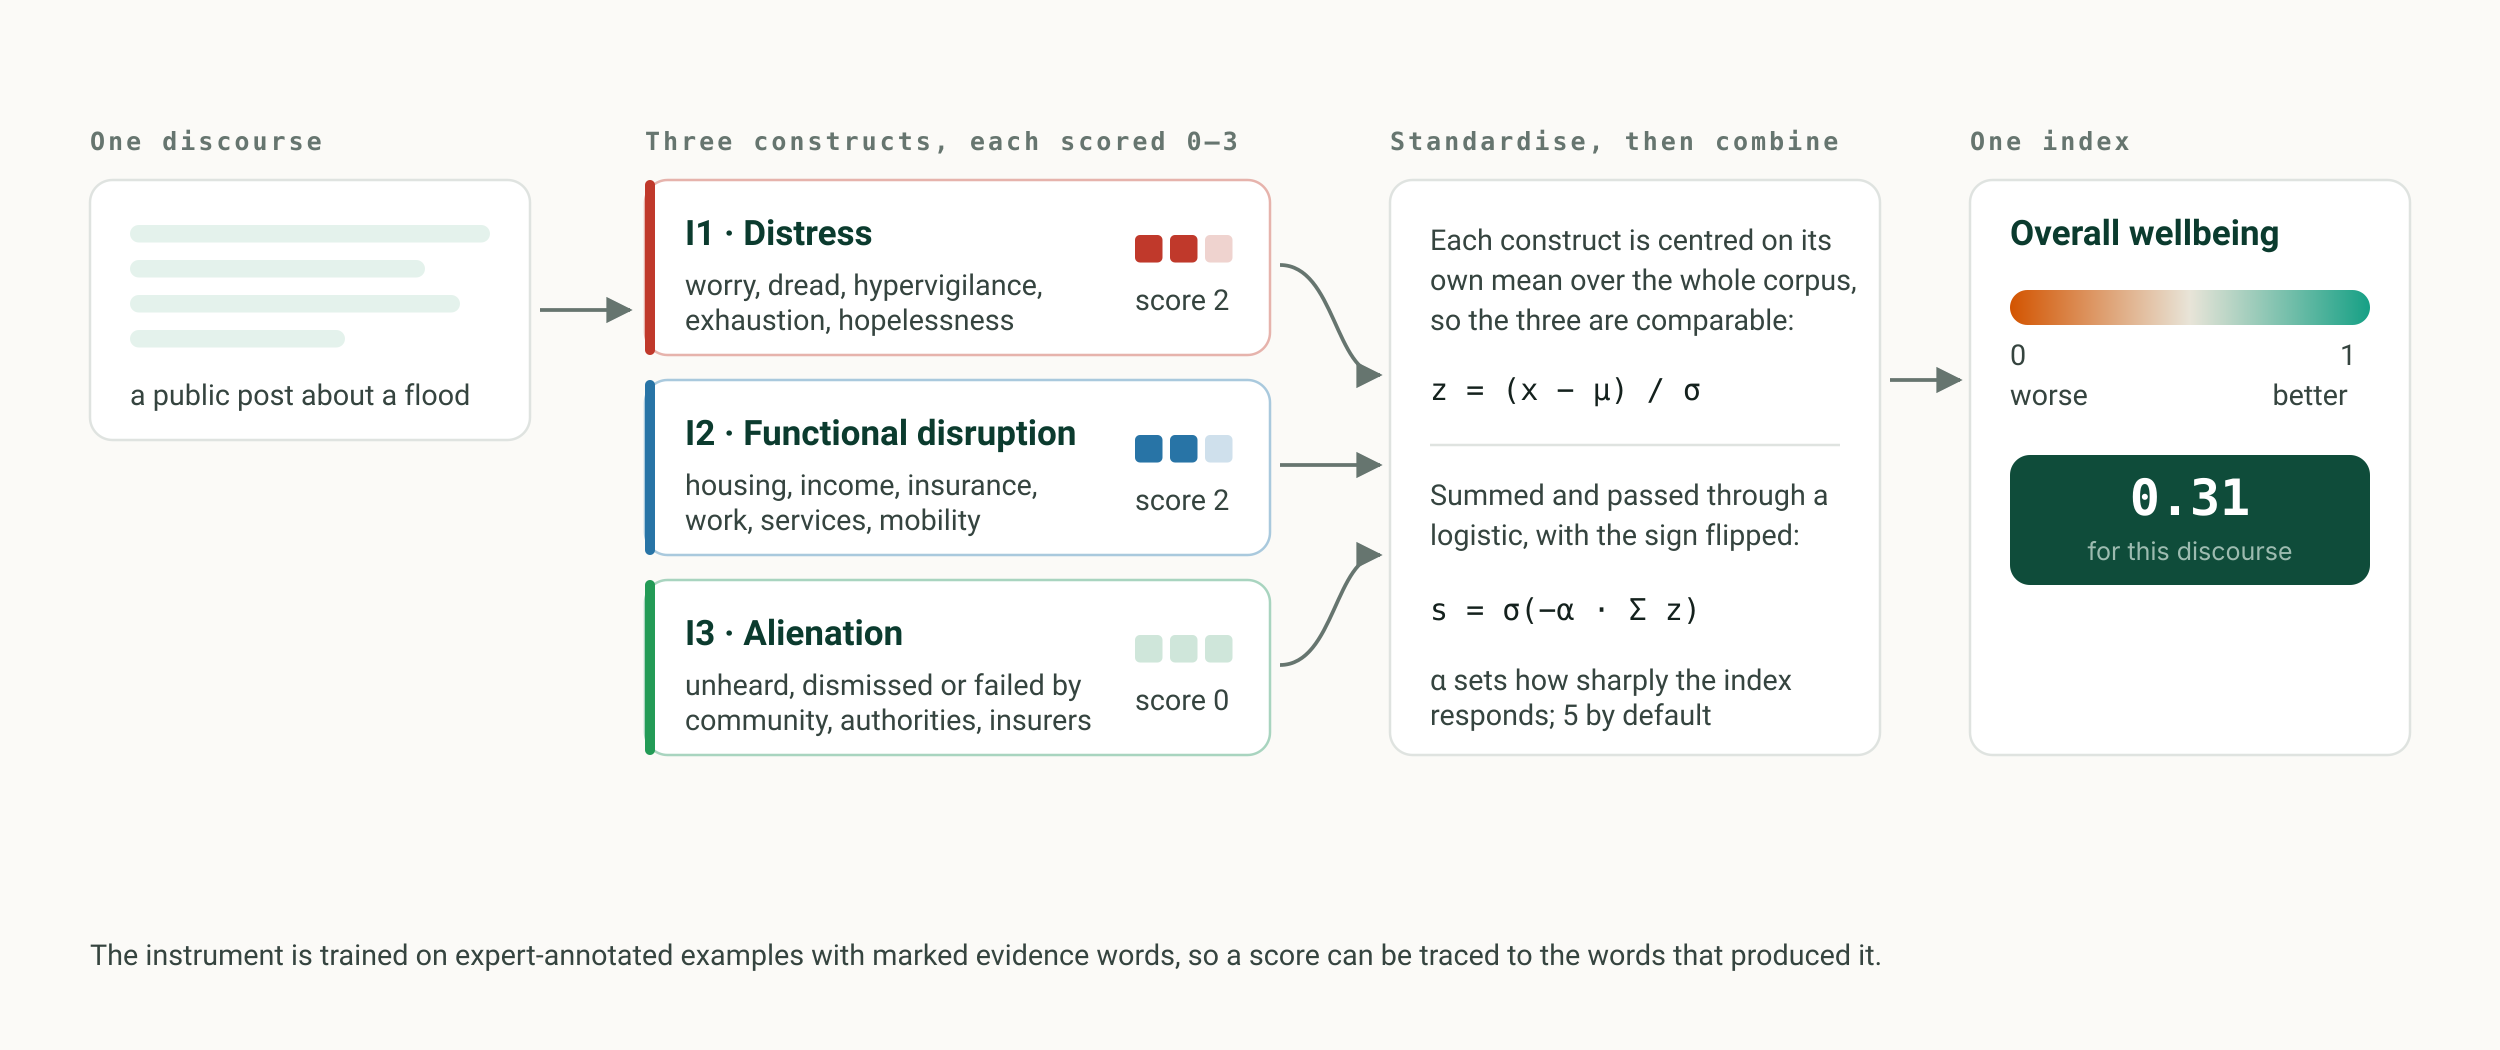
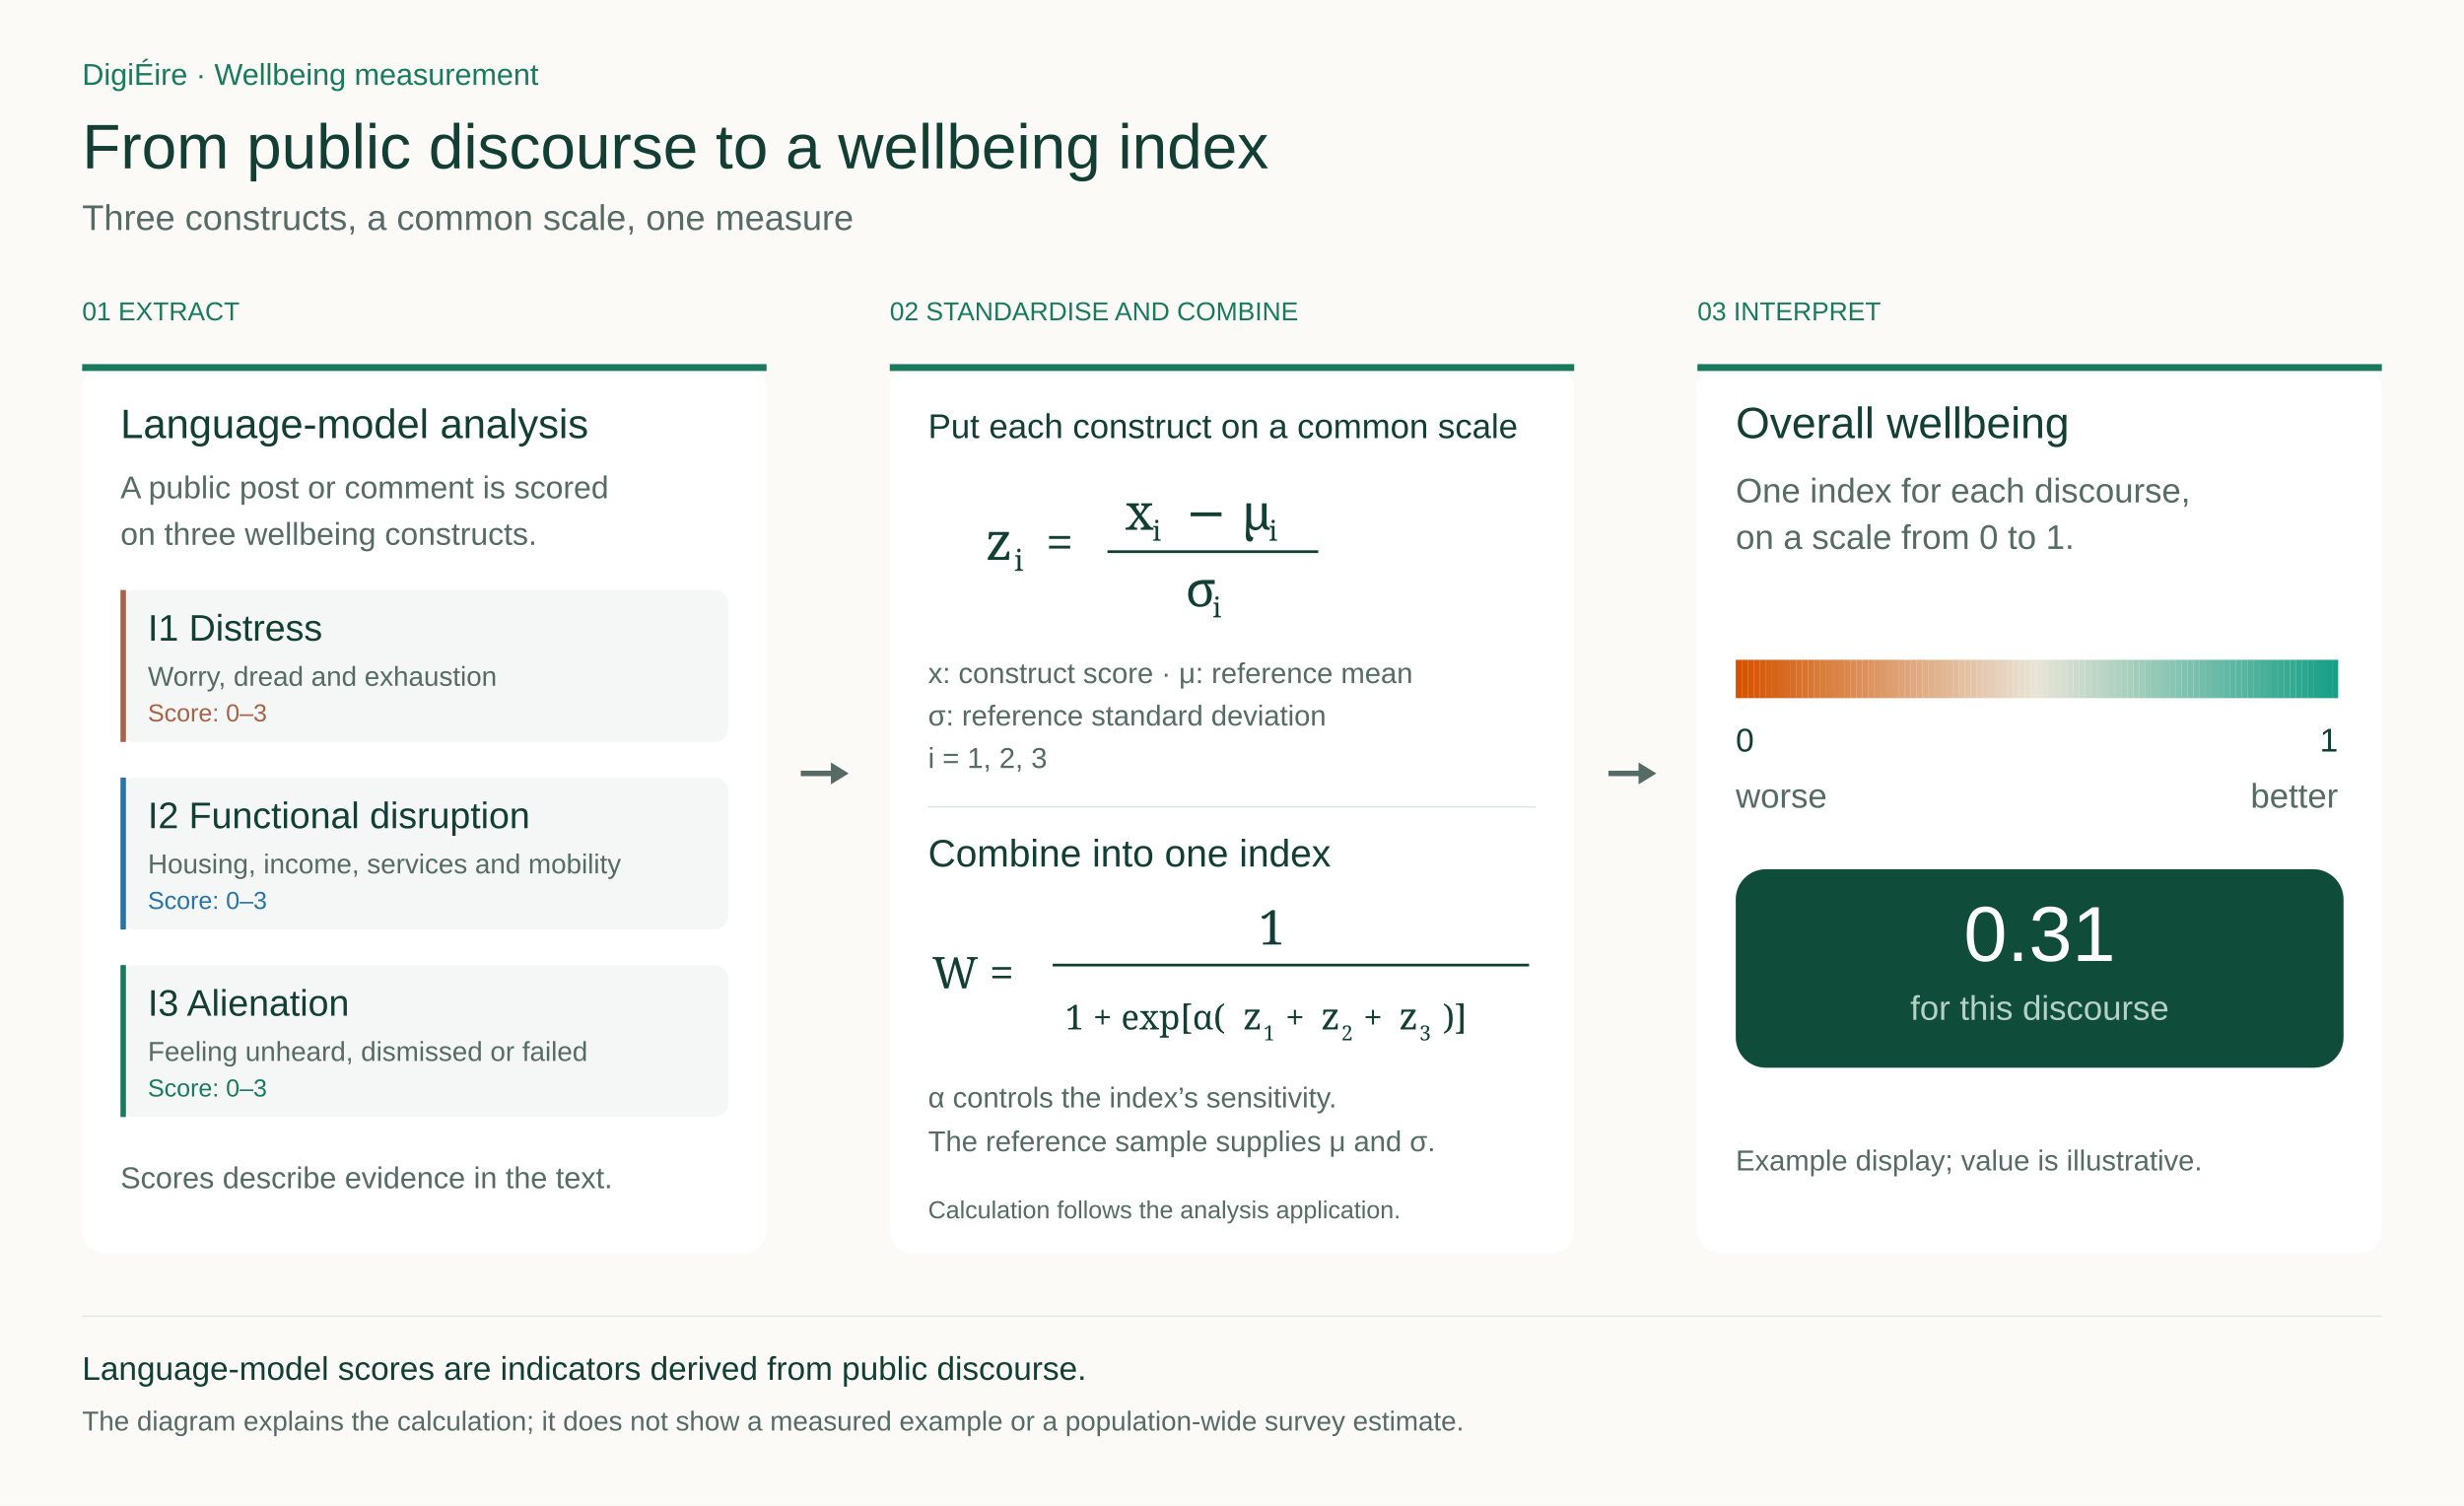
- <svg xmlns="http://www.w3.org/2000/svg" viewBox="0 0 1000 420" width="1000" height="420" role="img" aria-labelledby="wi-t wi-d">
-   <defs>
-     <style>
-       .h { font: 700 14px -apple-system, 'Segoe UI', Roboto, sans-serif; fill: #0b3b2e; }
-       .n { font: 400 11.5px -apple-system, 'Segoe UI', Roboto, sans-serif; fill: #35443f; }
-       .s { font: 600 10px 'SFMono-Regular', Menlo, monospace; fill: #66756f;
-            letter-spacing: .12em; text-transform: uppercase; }
-       .m { font: 400 12px 'SFMono-Regular', Menlo, monospace; fill: #14211d; }
-       .box { fill: #fff; stroke: #dfe3e0; }
-     </style>
-     <marker id="wi-a" viewBox="0 0 10 10" refX="9" refY="5" markerWidth="7" markerHeight="7" orient="auto-start-reverse">
-       <path d="M0 0 L10 5 L0 10 z" fill="#66756f" />
-     </marker>
-     <linearGradient id="wi-scale" x1="0" y1="0" x2="1" y2="0">
-       <stop offset="0%" stop-color="#d35400" />
-       <stop offset="50%" stop-color="#e8e4d8" />
-       <stop offset="100%" stop-color="#16a085" />
-     </linearGradient>
-   </defs>
-   <rect width="1000" height="420" fill="#fbfaf7" />
-   <g transform="translate(36,60)">
-     <text class="s" x="0" y="0">One discourse</text>
-     <rect class="box" x="0" y="12" width="176" height="104" rx="9" />
-     <g fill="#e4f2ec">
-       <rect x="16" y="30" width="144" height="7" rx="3.5" />
-       <rect x="16" y="44" width="118" height="7" rx="3.5" />
-       <rect x="16" y="58" width="132" height="7" rx="3.5" />
-       <rect x="16" y="72" width="86" height="7" rx="3.5" />
-     </g>
-     <text class="n" x="16" y="102">a public post about a flood</text>
-   </g>
-   <g transform="translate(258,36)">
-     <text class="s" x="0" y="24">Three constructs, each scored 0–3</text>
-     <g transform="translate(0,36)">
-       <rect class="box" x="0" y="0" width="250" height="70" rx="9" style="stroke:#e6b3ac" />
-       <rect x="0" y="0" width="4" height="70" fill="#c0392b" rx="2" />
-       <text class="h" x="16" y="26" fill="#c0392b">I1 · Distress</text>
-       <text class="n" x="16" y="46">worry, dread, hypervigilance,</text>
-       <text class="n" x="16" y="60">exhaustion, hopelessness</text>
-       <g transform="translate(196,22)">
-         <rect x="0" y="0" width="11" height="11" rx="2" fill="#c0392b" />
-         <rect x="14" y="0" width="11" height="11" rx="2" fill="#c0392b" />
-         <rect x="28" y="0" width="11" height="11" rx="2" fill="#efd3cf" />
-         <text class="n" x="0" y="30" font-size="10">score 2</text>
-       </g>
-     </g>
-     <g transform="translate(0,116)">
-       <rect class="box" x="0" y="0" width="250" height="70" rx="9" style="stroke:#a9c9dd" />
-       <rect x="0" y="0" width="4" height="70" fill="#2874a6" rx="2" />
-       <text class="h" x="16" y="26" fill="#2874a6">I2 · Functional disruption</text>
-       <text class="n" x="16" y="46">housing, income, insurance,</text>
-       <text class="n" x="16" y="60">work, services, mobility</text>
-       <g transform="translate(196,22)">
-         <rect x="0" y="0" width="11" height="11" rx="2" fill="#2874a6" />
-         <rect x="14" y="0" width="11" height="11" rx="2" fill="#2874a6" />
-         <rect x="28" y="0" width="11" height="11" rx="2" fill="#cfe0ec" />
-         <text class="n" x="0" y="30" font-size="10">score 2</text>
-       </g>
-     </g>
-     <g transform="translate(0,196)">
-       <rect class="box" x="0" y="0" width="250" height="70" rx="9" style="stroke:#a8d4bf" />
-       <rect x="0" y="0" width="4" height="70" fill="#239b56" rx="2" />
-       <text class="h" x="16" y="26" fill="#239b56">I3 · Alienation</text>
-       <text class="n" x="16" y="46">unheard, dismissed or failed by</text>
-       <text class="n" x="16" y="60">community, authorities, insurers</text>
-       <g transform="translate(196,22)">
-         <rect x="0" y="0" width="11" height="11" rx="2" fill="#cfe6da" />
-         <rect x="14" y="0" width="11" height="11" rx="2" fill="#cfe6da" />
-         <rect x="28" y="0" width="11" height="11" rx="2" fill="#cfe6da" />
-         <text class="n" x="0" y="30" font-size="10">score 0</text>
-       </g>
-     </g>
-   </g>
-   <g transform="translate(556,36)">
-     <text class="s" x="0" y="24">Standardise, then combine</text>
-     <rect class="box" x="0" y="36" width="196" height="230" rx="9" />
-     <text class="n" x="16" y="64">Each construct is centred on its</text>
-     <text class="n" x="16" y="80">own mean over the whole corpus,</text>
-     <text class="n" x="16" y="96">so the three are comparable:</text>
-     <text class="m" x="16" y="124">z = (x − μ) / σ</text>
-     <line x1="16" y1="142" x2="180" y2="142" stroke="#dfe3e0" />
-     <text class="n" x="16" y="166">Summed and passed through a</text>
-     <text class="n" x="16" y="182">logistic, with the sign flipped:</text>
-     <text class="m" x="16" y="212">s = σ(−α · Σ z)</text>
-     <text class="n" x="16" y="240" fill="#66756f">α sets how sharply the index</text>
-     <text class="n" x="16" y="254" fill="#66756f">responds; 5 by default</text>
-   </g>
-   <g transform="translate(788,36)">
-     <text class="s" x="0" y="24">One index</text>
-     <rect class="box" x="0" y="36" width="176" height="230" rx="9" />
-     <text class="h" x="16" y="62">Overall wellbeing</text>
-     <g transform="translate(16,80)">
-       <rect x="0" y="0" width="144" height="14" rx="7" fill="url(#wi-scale)" />
-       <text class="n" x="0" y="30" font-size="10">0</text>
-       <text class="n" x="132" y="30" font-size="10">1</text>
-       <text class="n" x="0" y="46" font-size="10" fill="#d35400">worse</text>
-       <text class="n" x="105" y="46" font-size="10" fill="#16a085">better</text>
-     </g>
-     <rect x="16" y="146" width="144" height="52" rx="8" fill="#0f4c3a" />
-     <text x="88" y="170" text-anchor="middle" fill="#fff" style="font: 700 20px 'SFMono-Regular', Menlo, monospace;">0.31</text>
-     <text x="88" y="188" text-anchor="middle" fill="#9dbbb0" style="font: 400 10px -apple-system, sans-serif;">for this discourse</text>
-   </g>
-   <g fill="none" stroke="#66756f" stroke-width="1.5" marker-end="url(#wi-a)">
-     <path d="M216 124 L252 124" />
-     <path d="M512 106 C534 106 534 150 552 150" />
-     <path d="M512 186 L552 186" />
-     <path d="M512 266 C534 266 534 222 552 222" />
-     <path d="M756 152 L784 152" />
-   </g>
-   <text class="n" x="36" y="386" fill="#66756f">
-     The instrument is trained on expert-annotated examples with marked evidence
-     words, so a score can be traced to the words that produced it.
-   </text>
+ <svg xmlns="http://www.w3.org/2000/svg" width="1800" height="1100" viewBox="0 0 1800 1100" role="img" aria-labelledby="title desc">
+   <rect x="0" y="0" width="1800" height="1100" rx="0" fill="#fbfaf7" />
+   <text x="60" y="62" font-family="Arial" font-size="22" fill="#1a7a5e" text-anchor="start">DigiÉire · Wellbeing measurement</text>
+   <text x="60" y="123" font-family="Arial" font-size="46" fill="#123e33" text-anchor="start">From public discourse to a wellbeing index</text>
+   <text x="60" y="168" font-family="Arial" font-size="26" fill="#566b65" text-anchor="start">Three constructs, a common scale, one measure</text>
+   <text x="60" y="234" font-family="Arial" font-size="19" fill="#1a7a5e" text-anchor="start">01  EXTRACT</text>
+   <rect x="60" y="266" width="500" height="650" rx="18" fill="#fff" />
+   <rect x="60" y="266" width="500" height="5" rx="0" fill="#1a7a5e" />
+   <text x="650" y="234" font-family="Arial" font-size="19" fill="#1a7a5e" text-anchor="start">02  STANDARDISE AND COMBINE</text>
+   <rect x="650" y="266" width="500" height="650" rx="18" fill="#fff" />
+   <rect x="650" y="266" width="500" height="5" rx="0" fill="#1a7a5e" />
+   <text x="1240" y="234" font-family="Arial" font-size="19" fill="#1a7a5e" text-anchor="start">03  INTERPRET</text>
+   <rect x="1240" y="266" width="500" height="650" rx="18" fill="#fff" />
+   <rect x="1240" y="266" width="500" height="5" rx="0" fill="#1a7a5e" />
+   <rect x="585" y="563" width="23" height="4" rx="0" fill="#566b65" />
+   <polygon points="607,557 620,565 607,573" fill="#566b65" />
+   <rect x="1175" y="563" width="23" height="4" rx="0" fill="#566b65" />
+   <polygon points="1197,557 1210,565 1197,573" fill="#566b65" />
+   <text x="88" y="320" font-family="Arial" font-size="30" fill="#123e33" text-anchor="start">Language-model analysis</text>
+   <text x="88" y="364" font-family="Arial" font-size="23" fill="#566b65" text-anchor="start">A public post or comment is scored</text>
+   <text x="88" y="398" font-family="Arial" font-size="23" fill="#566b65" text-anchor="start">on three wellbeing constructs.</text>
+   <rect x="88" y="431" width="444" height="111" rx="10" fill="#f4f7f5" />
+   <rect x="88" y="431" width="4" height="111" rx="0" fill="#a7624a" />
+   <text x="108" y="468" font-family="Arial" font-size="27" fill="#123e33" text-anchor="start">I1  Distress</text>
+   <text x="108" y="501" font-family="Arial" font-size="20" fill="#566b65" text-anchor="start">Worry, dread and exhaustion</text>
+   <text x="108" y="527" font-family="Arial" font-size="18" fill="#a7624a" text-anchor="start">Score: 0–3</text>
+   <rect x="88" y="568" width="444" height="111" rx="10" fill="#f4f7f5" />
+   <rect x="88" y="568" width="4" height="111" rx="0" fill="#2874a6" />
+   <text x="108" y="605" font-family="Arial" font-size="27" fill="#123e33" text-anchor="start">I2  Functional disruption</text>
+   <text x="108" y="638" font-family="Arial" font-size="20" fill="#566b65" text-anchor="start">Housing, income, services and mobility</text>
+   <text x="108" y="664" font-family="Arial" font-size="18" fill="#2874a6" text-anchor="start">Score: 0–3</text>
+   <rect x="88" y="705" width="444" height="111" rx="10" fill="#f4f7f5" />
+   <rect x="88" y="705" width="4" height="111" rx="0" fill="#1a7a5e" />
+   <text x="108" y="742" font-family="Arial" font-size="27" fill="#123e33" text-anchor="start">I3  Alienation</text>
+   <text x="108" y="775" font-family="Arial" font-size="20" fill="#566b65" text-anchor="start">Feeling unheard, dismissed or failed</text>
+   <text x="108" y="801" font-family="Arial" font-size="18" fill="#1a7a5e" text-anchor="start">Score: 0–3</text>
+   <text x="88" y="868" font-family="Arial" font-size="22" fill="#566b65" text-anchor="start">Scores describe evidence in the text.</text>
+   <text x="678" y="320" font-family="Arial" font-size="25" fill="#123e33" text-anchor="start">Put each construct on a common scale</text>
+   <text x="720" y="409" font-family="Georgia" font-size="38" fill="#123e33" text-anchor="start">z</text>
+   <text x="740.9" y="417" font-family="Georgia" font-size="21.28" fill="#123e33" text-anchor="start">i</text>
+   <text x="764" y="409" font-family="Georgia" font-size="36" fill="#123e33" text-anchor="start">=</text>
+   <text x="822" y="387" font-family="Georgia" font-size="36" fill="#123e33" text-anchor="start">x</text>
+   <text x="841.8" y="395" font-family="Georgia" font-size="20.16" fill="#123e33" text-anchor="start">i</text>
+   <text x="866" y="387" font-family="Georgia" font-size="36" fill="#123e33" text-anchor="start">−</text>
+   <text x="907" y="387" font-family="Georgia" font-size="36" fill="#123e33" text-anchor="start">μ</text>
+   <text x="926.8" y="395" font-family="Georgia" font-size="20.16" fill="#123e33" text-anchor="start">i</text>
+   <rect x="809" y="402" width="154" height="2" rx="0" fill="#123e33" />
+   <text x="866" y="443" font-family="Georgia" font-size="36" fill="#123e33" text-anchor="start">σ</text>
+   <text x="885.8" y="451" font-family="Georgia" font-size="20.16" fill="#123e33" text-anchor="start">i</text>
+   <text x="678" y="499" font-family="Arial" font-size="21" fill="#566b65" text-anchor="start">x: construct score · μ: reference mean</text>
+   <text x="678" y="530" font-family="Arial" font-size="21" fill="#566b65" text-anchor="start">σ: reference standard deviation</text>
+   <text x="678" y="561" font-family="Arial" font-size="21" fill="#566b65" text-anchor="start">i = 1, 2, 3</text>
+   <rect x="678" y="589" width="444" height="1" rx="0" fill="#dce5df" />
+   <text x="678" y="633" font-family="Arial" font-size="28" fill="#123e33" text-anchor="start">Combine into one index</text>
+   <text x="681" y="722" font-family="Georgia" font-size="32" fill="#123e33" text-anchor="start">W =</text>
+   <text x="929" y="690" font-family="Georgia" font-size="35" fill="#123e33" text-anchor="middle">1</text>
+   <rect x="769" y="704" width="348" height="2" rx="0" fill="#123e33" />
+   <text x="778" y="752" font-family="Georgia" font-size="25" fill="#123e33" text-anchor="start">1 + exp[α(</text>
+   <text x="908" y="752" font-family="Georgia" font-size="27" fill="#123e33" text-anchor="start">z</text>
+   <text x="922.85" y="760" font-family="Georgia" font-size="15.12" fill="#123e33" text-anchor="start">1</text>
+   <text x="939" y="752" font-family="Georgia" font-size="25" fill="#123e33" text-anchor="start">+</text>
+   <text x="965" y="752" font-family="Georgia" font-size="27" fill="#123e33" text-anchor="start">z</text>
+   <text x="979.85" y="760" font-family="Georgia" font-size="15.12" fill="#123e33" text-anchor="start">2</text>
+   <text x="996" y="752" font-family="Georgia" font-size="25" fill="#123e33" text-anchor="start">+</text>
+   <text x="1022" y="752" font-family="Georgia" font-size="27" fill="#123e33" text-anchor="start">z</text>
+   <text x="1036.85" y="760" font-family="Georgia" font-size="15.12" fill="#123e33" text-anchor="start">3</text>
+   <text x="1054" y="752" font-family="Georgia" font-size="25" fill="#123e33" text-anchor="start">)]</text>
+   <text x="678" y="809" font-family="Arial" font-size="21" fill="#566b65" text-anchor="start">α controls the index’s sensitivity.</text>
+   <text x="678" y="841" font-family="Arial" font-size="21" fill="#566b65" text-anchor="start">The reference sample supplies μ and σ.</text>
+   <text x="678" y="890" font-family="Arial" font-size="18" fill="#566b65" text-anchor="start">Calculation follows the analysis application.</text>
+   <text x="1268" y="320" font-family="Arial" font-size="32" fill="#123e33" text-anchor="start">Overall wellbeing</text>
+   <text x="1268" y="367" font-family="Arial" font-size="25" fill="#566b65" text-anchor="start">One index for each discourse,</text>
+   <text x="1268" y="401" font-family="Arial" font-size="25" fill="#566b65" text-anchor="start">on a scale from 0 to 1.</text>
+   <rect x="1268.0" y="482" width="4.5" height="28" rx="0" fill="#d35400" />
+   <rect x="1272.4" y="482" width="4.5" height="28" rx="0" fill="#d35704" />
+   <rect x="1276.8" y="482" width="4.5" height="28" rx="0" fill="#d45a09" />
+   <rect x="1281.2" y="482" width="4.5" height="28" rx="0" fill="#d45d0d" />
+   <rect x="1285.6" y="482" width="4.5" height="28" rx="0" fill="#d56011" />
+   <rect x="1290.0" y="482" width="4.5" height="28" rx="0" fill="#d56316" />
+   <rect x="1294.4" y="482" width="4.5" height="28" rx="0" fill="#d6651a" />
+   <rect x="1298.8" y="482" width="4.5" height="28" rx="0" fill="#d6681f" />
+   <rect x="1303.2" y="482" width="4.5" height="28" rx="0" fill="#d66b23" />
+   <rect x="1307.6" y="482" width="4.5" height="28" rx="0" fill="#d76e27" />
+   <rect x="1312.0" y="482" width="4.5" height="28" rx="0" fill="#d7712c" />
+   <rect x="1316.4" y="482" width="4.5" height="28" rx="0" fill="#d87430" />
+   <rect x="1320.8" y="482" width="4.5" height="28" rx="0" fill="#d87734" />
+   <rect x="1325.2" y="482" width="4.5" height="28" rx="0" fill="#d97a39" />
+   <rect x="1329.6" y="482" width="4.5" height="28" rx="0" fill="#d97d3d" />
+   <rect x="1334.0" y="482" width="4.5" height="28" rx="0" fill="#d98041" />
+   <rect x="1338.4" y="482" width="4.5" height="28" rx="0" fill="#da8346" />
+   <rect x="1342.8" y="482" width="4.5" height="28" rx="0" fill="#da854a" />
+   <rect x="1347.2" y="482" width="4.5" height="28" rx="0" fill="#db884f" />
+   <rect x="1351.6" y="482" width="4.5" height="28" rx="0" fill="#db8b53" />
+   <rect x="1356.0" y="482" width="4.5" height="28" rx="0" fill="#db8e57" />
+   <rect x="1360.4" y="482" width="4.5" height="28" rx="0" fill="#dc915c" />
+   <rect x="1364.8" y="482" width="4.5" height="28" rx="0" fill="#dc9460" />
+   <rect x="1369.2" y="482" width="4.5" height="28" rx="0" fill="#dd9764" />
+   <rect x="1373.6" y="482" width="4.5" height="28" rx="0" fill="#dd9a69" />
+   <rect x="1378.0" y="482" width="4.5" height="28" rx="0" fill="#de9d6d" />
+   <rect x="1382.4" y="482" width="4.5" height="28" rx="0" fill="#dea071" />
+   <rect x="1386.8" y="482" width="4.5" height="28" rx="0" fill="#dea376" />
+   <rect x="1391.2" y="482" width="4.5" height="28" rx="0" fill="#dfa57a" />
+   <rect x="1395.6" y="482" width="4.5" height="28" rx="0" fill="#dfa87f" />
+   <rect x="1400.0" y="482" width="4.5" height="28" rx="0" fill="#e0ab83" />
+   <rect x="1404.4" y="482" width="4.5" height="28" rx="0" fill="#e0ae87" />
+   <rect x="1408.8" y="482" width="4.5" height="28" rx="0" fill="#e1b18c" />
+   <rect x="1413.2" y="482" width="4.5" height="28" rx="0" fill="#e1b490" />
+   <rect x="1417.6" y="482" width="4.5" height="28" rx="0" fill="#e1b794" />
+   <rect x="1422.0" y="482" width="4.5" height="28" rx="0" fill="#e2ba99" />
+   <rect x="1426.4" y="482" width="4.5" height="28" rx="0" fill="#e2bd9d" />
+   <rect x="1430.8" y="482" width="4.5" height="28" rx="0" fill="#e3c0a1" />
+   <rect x="1435.2" y="482" width="4.5" height="28" rx="0" fill="#e3c3a6" />
+   <rect x="1439.6" y="482" width="4.5" height="28" rx="0" fill="#e4c5aa" />
+   <rect x="1444.0" y="482" width="4.5" height="28" rx="0" fill="#e4c8af" />
+   <rect x="1448.4" y="482" width="4.5" height="28" rx="0" fill="#e4cbb3" />
+   <rect x="1452.8" y="482" width="4.5" height="28" rx="0" fill="#e5ceb7" />
+   <rect x="1457.2" y="482" width="4.5" height="28" rx="0" fill="#e5d1bc" />
+   <rect x="1461.6" y="482" width="4.5" height="28" rx="0" fill="#e6d4c0" />
+   <rect x="1466.0" y="482" width="4.5" height="28" rx="0" fill="#e6d7c4" />
+   <rect x="1470.4" y="482" width="4.5" height="28" rx="0" fill="#e7dac9" />
+   <rect x="1474.8" y="482" width="4.5" height="28" rx="0" fill="#e7ddcd" />
+   <rect x="1479.2" y="482" width="4.5" height="28" rx="0" fill="#e7e0d1" />
+   <rect x="1483.6" y="482" width="4.5" height="28" rx="0" fill="#e8e3d6" />
+   <rect x="1488.0" y="482" width="4.5" height="28" rx="0" fill="#e6e3d7" />
+   <rect x="1492.4" y="482" width="4.5" height="28" rx="0" fill="#e2e2d5" />
+   <rect x="1496.8" y="482" width="4.5" height="28" rx="0" fill="#dde1d4" />
+   <rect x="1501.2" y="482" width="4.5" height="28" rx="0" fill="#d9dfd2" />
+   <rect x="1505.6" y="482" width="4.5" height="28" rx="0" fill="#d5ded0" />
+   <rect x="1510.0" y="482" width="4.5" height="28" rx="0" fill="#d1dccf" />
+   <rect x="1514.4" y="482" width="4.5" height="28" rx="0" fill="#ccdbcd" />
+   <rect x="1518.8" y="482" width="4.5" height="28" rx="0" fill="#c8dacb" />
+   <rect x="1523.2" y="482" width="4.5" height="28" rx="0" fill="#c4d8ca" />
+   <rect x="1527.6" y="482" width="4.5" height="28" rx="0" fill="#c0d7c8" />
+   <rect x="1532.0" y="482" width="4.5" height="28" rx="0" fill="#bbd6c6" />
+   <rect x="1536.4" y="482" width="4.5" height="28" rx="0" fill="#b7d4c5" />
+   <rect x="1540.8" y="482" width="4.5" height="28" rx="0" fill="#b3d3c3" />
+   <rect x="1545.2" y="482" width="4.5" height="28" rx="0" fill="#afd1c1" />
+   <rect x="1549.6" y="482" width="4.5" height="28" rx="0" fill="#aad0c0" />
+   <rect x="1554.0" y="482" width="4.5" height="28" rx="0" fill="#a6cfbe" />
+   <rect x="1558.4" y="482" width="4.5" height="28" rx="0" fill="#a2cdbc" />
+   <rect x="1562.8" y="482" width="4.5" height="28" rx="0" fill="#9eccbb" />
+   <rect x="1567.2" y="482" width="4.5" height="28" rx="0" fill="#9acbb9" />
+   <rect x="1571.6" y="482" width="4.5" height="28" rx="0" fill="#95c9b7" />
+   <rect x="1576.0" y="482" width="4.5" height="28" rx="0" fill="#91c8b6" />
+   <rect x="1580.4" y="482" width="4.5" height="28" rx="0" fill="#8dc6b4" />
+   <rect x="1584.8" y="482" width="4.5" height="28" rx="0" fill="#89c5b2" />
+   <rect x="1589.2" y="482" width="4.5" height="28" rx="0" fill="#84c4b1" />
+   <rect x="1593.6" y="482" width="4.5" height="28" rx="0" fill="#80c2af" />
+   <rect x="1598.0" y="482" width="4.5" height="28" rx="0" fill="#7cc1ad" />
+   <rect x="1602.4" y="482" width="4.5" height="28" rx="0" fill="#78c0ac" />
+   <rect x="1606.8" y="482" width="4.5" height="28" rx="0" fill="#73beaa" />
+   <rect x="1611.2" y="482" width="4.5" height="28" rx="0" fill="#6fbda8" />
+   <rect x="1615.6" y="482" width="4.5" height="28" rx="0" fill="#6bbba7" />
+   <rect x="1620.0" y="482" width="4.5" height="28" rx="0" fill="#67baa5" />
+   <rect x="1624.4" y="482" width="4.5" height="28" rx="0" fill="#62b9a3" />
+   <rect x="1628.8" y="482" width="4.5" height="28" rx="0" fill="#5eb7a2" />
+   <rect x="1633.2" y="482" width="4.5" height="28" rx="0" fill="#5ab6a0" />
+   <rect x="1637.6" y="482" width="4.5" height="28" rx="0" fill="#56b59e" />
+   <rect x="1642.0" y="482" width="4.5" height="28" rx="0" fill="#51b39c" />
+   <rect x="1646.4" y="482" width="4.5" height="28" rx="0" fill="#4db29b" />
+   <rect x="1650.8" y="482" width="4.5" height="28" rx="0" fill="#49b099" />
+   <rect x="1655.2" y="482" width="4.5" height="28" rx="0" fill="#45af97" />
+   <rect x="1659.6" y="482" width="4.5" height="28" rx="0" fill="#40ae96" />
+   <rect x="1664.0" y="482" width="4.5" height="28" rx="0" fill="#3cac94" />
+   <rect x="1668.4" y="482" width="4.5" height="28" rx="0" fill="#38ab92" />
+   <rect x="1672.8" y="482" width="4.5" height="28" rx="0" fill="#34aa91" />
+   <rect x="1677.2" y="482" width="4.5" height="28" rx="0" fill="#2fa88f" />
+   <rect x="1681.6" y="482" width="4.5" height="28" rx="0" fill="#2ba78d" />
+   <rect x="1686.0" y="482" width="4.5" height="28" rx="0" fill="#27a58c" />
+   <rect x="1690.4" y="482" width="4.5" height="28" rx="0" fill="#23a48a" />
+   <rect x="1694.8" y="482" width="4.5" height="28" rx="0" fill="#1ea388" />
+   <rect x="1699.2" y="482" width="4.5" height="28" rx="0" fill="#1aa187" />
+   <rect x="1703.6" y="482" width="4.5" height="28" rx="0" fill="#16a085" />
+   <text x="1268" y="549" font-family="Arial" font-size="24" fill="#123e33" text-anchor="start">0</text>
+   <text x="1708" y="549" font-family="Arial" font-size="24" fill="#123e33" text-anchor="end">1</text>
+   <text x="1268" y="590" font-family="Arial" font-size="25" fill="#566b65" text-anchor="start">worse</text>
+   <text x="1708" y="590" font-family="Arial" font-size="25" fill="#566b65" text-anchor="end">better</text>
+   <rect x="1268" y="635" width="444" height="145" rx="22" fill="#0f4c3a" />
+   <text x="1490" y="702" font-family="Arial" font-size="57" fill="#ffffff" text-anchor="middle">0.31</text>
+   <text x="1490" y="745" font-family="Arial" font-size="25" fill="#b5d0c4" text-anchor="middle">for this discourse</text>
+   <text x="1268" y="855" font-family="Arial" font-size="21" fill="#566b65" text-anchor="start">Example display; value is illustrative.</text>
+   <rect x="60" y="961" width="1680" height="1" rx="0" fill="#dce5df" />
+   <text x="60" y="1008" font-family="Arial" font-size="24" fill="#123e33" text-anchor="start">Language-model scores are indicators derived from public discourse.</text>
+   <text x="60" y="1045" font-family="Arial" font-size="20" fill="#566b65" text-anchor="start">The diagram explains the calculation; it does not show a measured example or a population-wide survey estimate.</text>
</svg>
